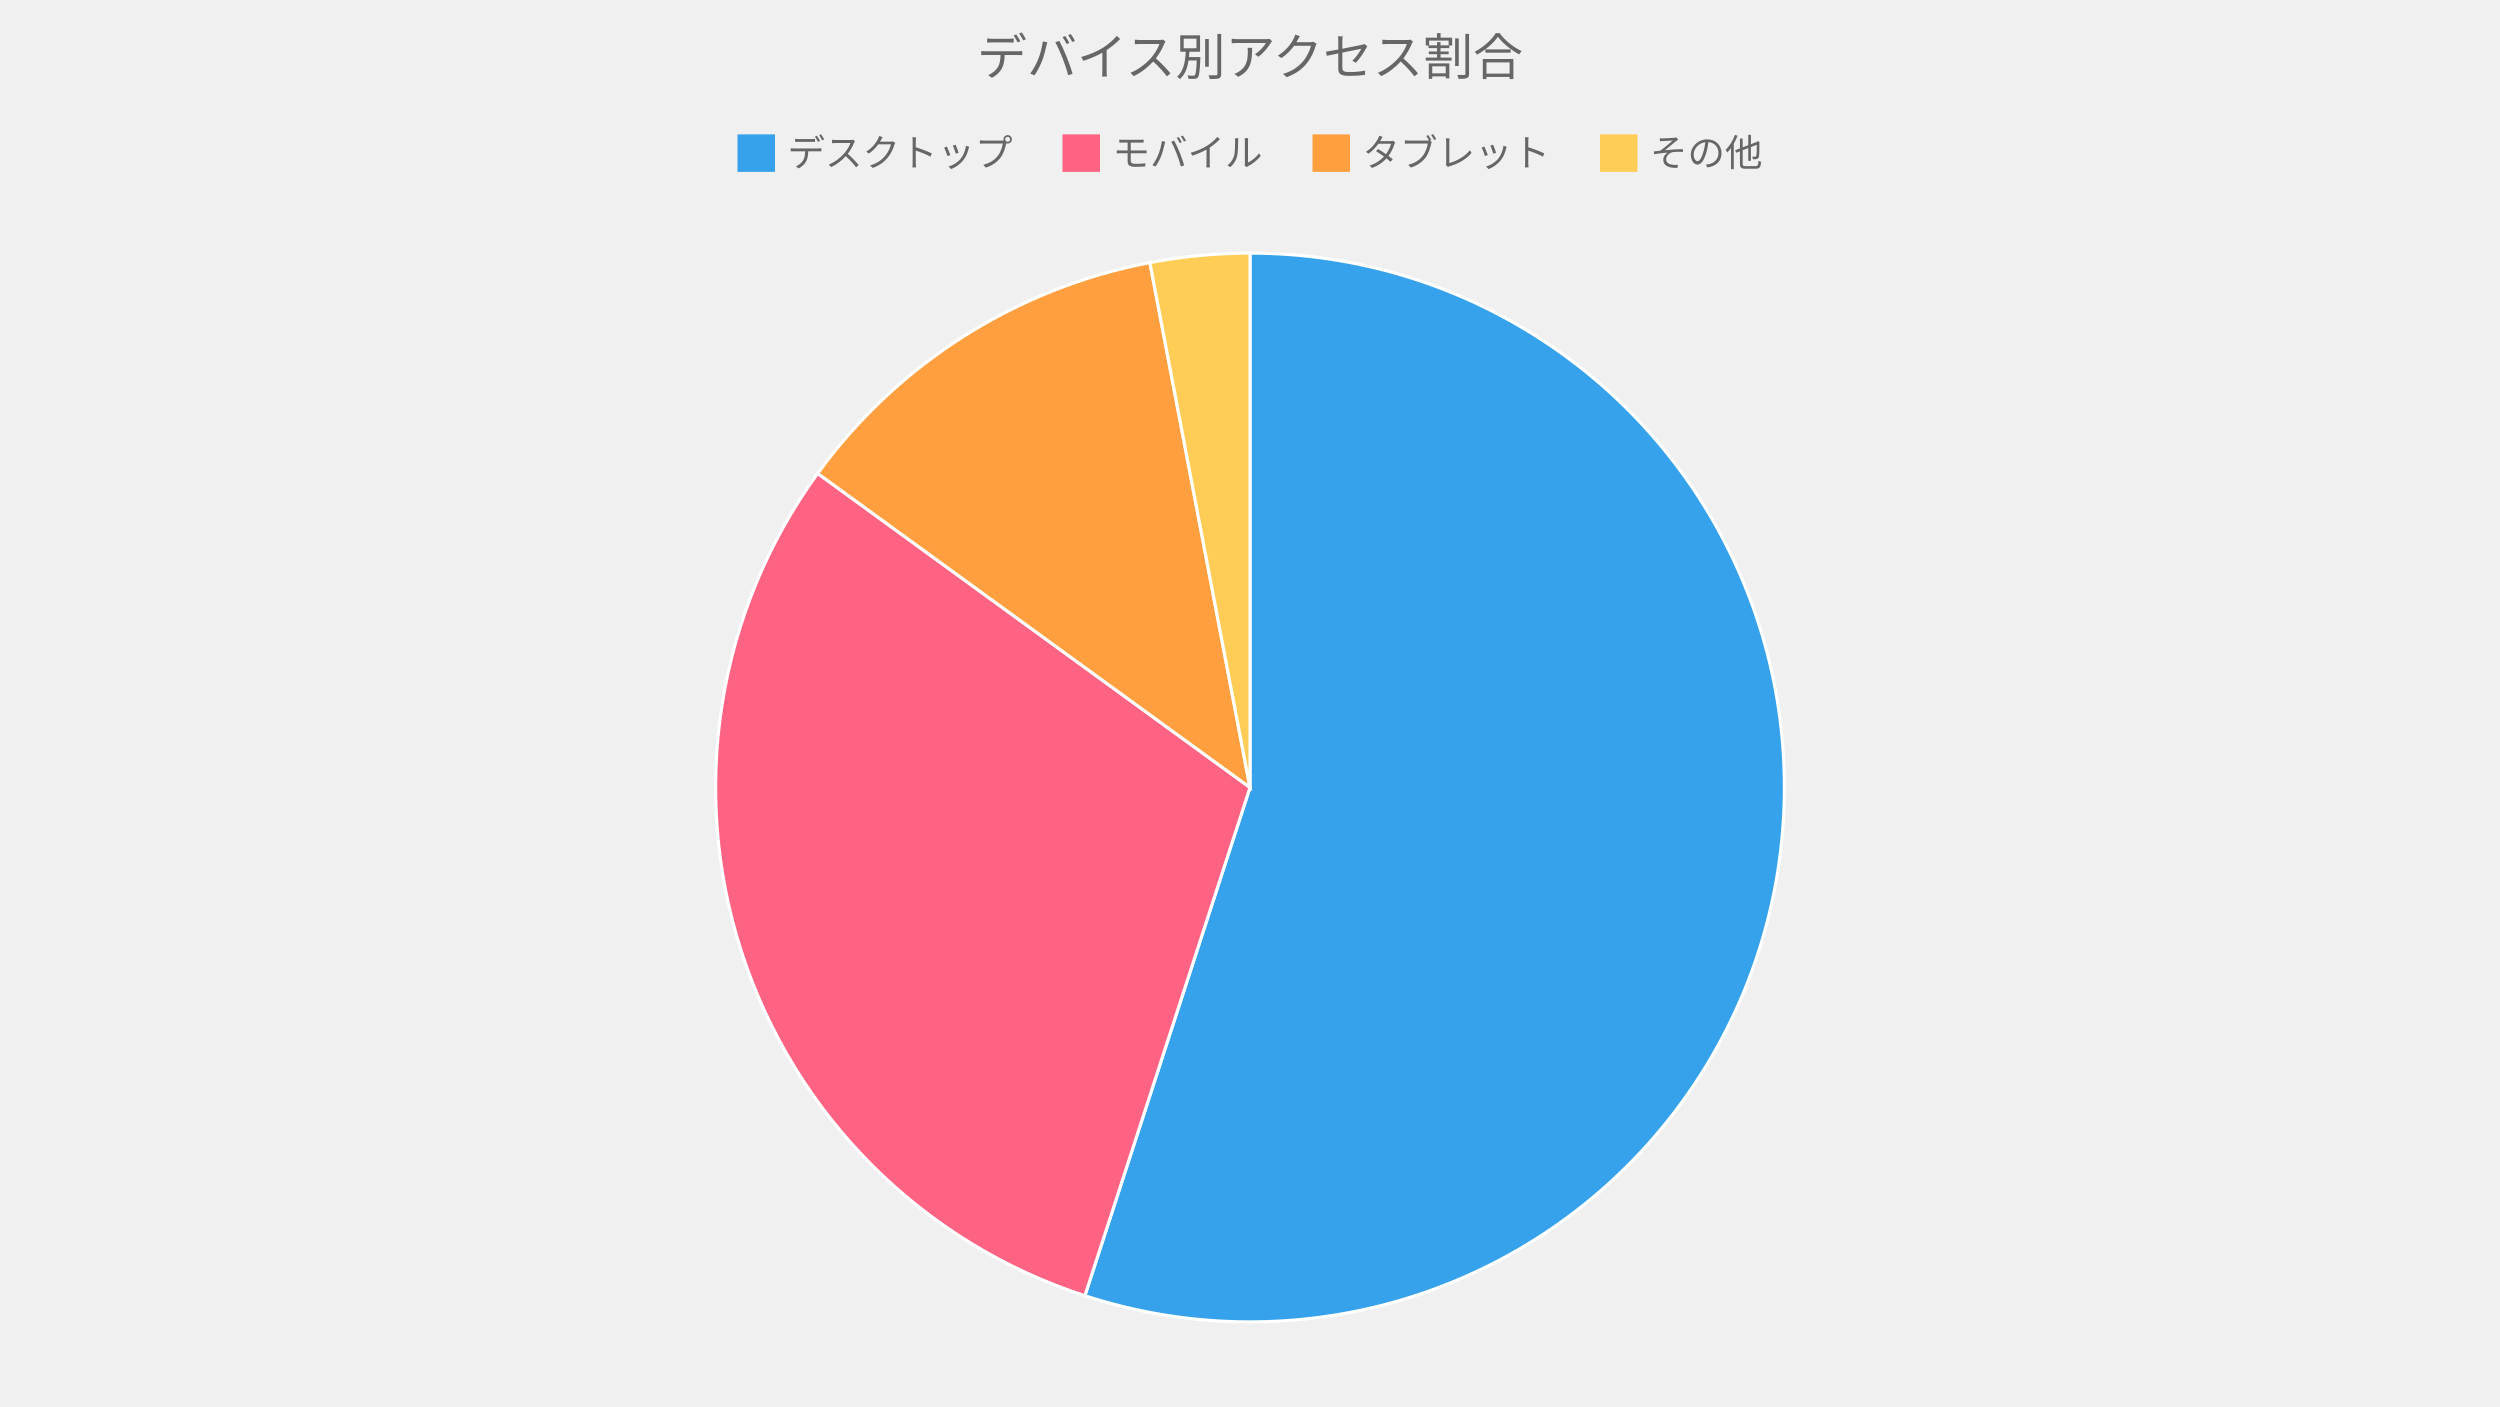
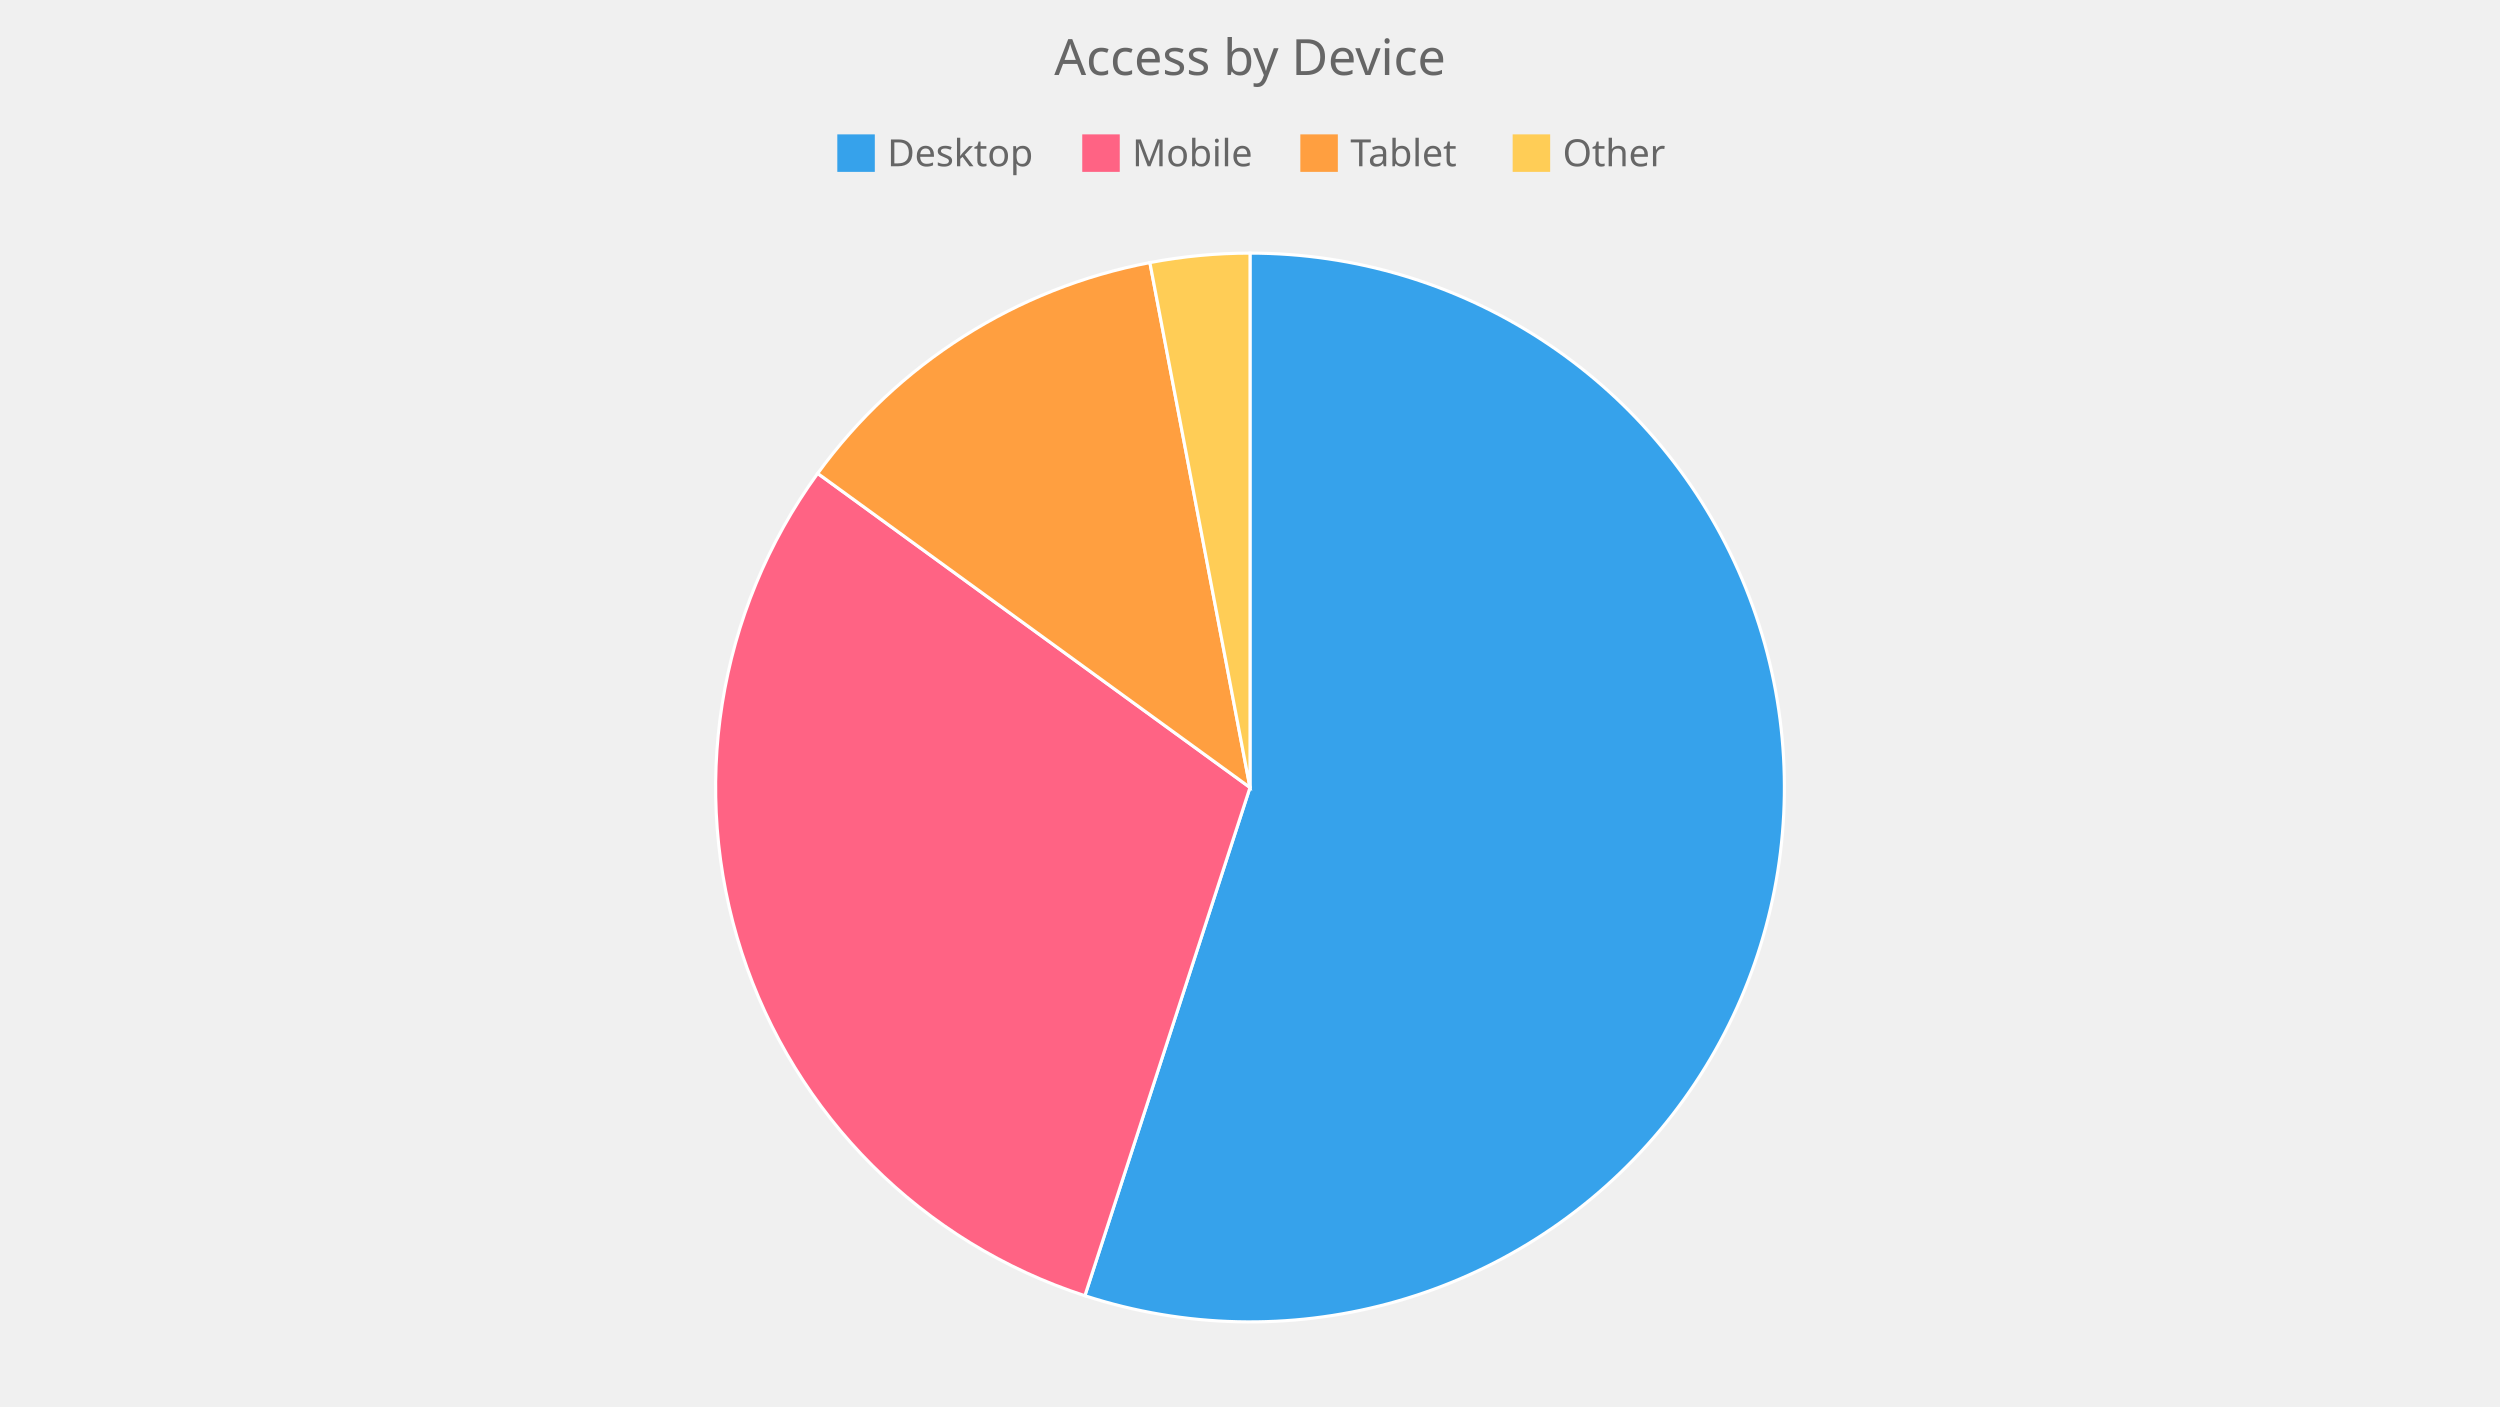
<svg xmlns="http://www.w3.org/2000/svg" width="800" height="450" viewBox="0 0 800 450">
-   <text x="400" y="24" font-family="Noto Sans JP, sans-serif" font-size="16" text-anchor="middle" fill="#666666">デバイス別アクセス割合</text>
-   <rect x="236" y="43" width="12" height="12" fill="#36a2eb" />
-   <text x="252" y="53.2" font-family="Noto Sans JP, sans-serif" font-size="12" text-anchor="start" fill="#666666">デスクトップ</text>
-   <rect x="340" y="43" width="12" height="12" fill="#ff6384" />
-   <text x="356" y="53.2" font-family="Noto Sans JP, sans-serif" font-size="12" text-anchor="start" fill="#666666">モバイル</text>
-   <rect x="420" y="43" width="12" height="12" fill="#ff9f40" />
-   <text x="436" y="53.2" font-family="Noto Sans JP, sans-serif" font-size="12" text-anchor="start" fill="#666666">タブレット</text>
-   <rect x="512" y="43" width="12" height="12" fill="#ffcd56" />
-   <text x="528" y="53.2" font-family="Noto Sans JP, sans-serif" font-size="12" text-anchor="start" fill="#666666">その他</text>
+   <text x="400" y="24" font-family="Noto Sans JP, sans-serif" font-size="16" text-anchor="middle" fill="#666666">Access by Device</text>
+   <rect x="267.94" y="43" width="12" height="12" fill="#36a2eb" />
+   <text x="283.94" y="53.2" font-family="Noto Sans JP, sans-serif" font-size="12" text-anchor="start" fill="#666666">Desktop</text>
+   <rect x="346.32" y="43" width="12" height="12" fill="#ff6384" />
+   <text x="362.32" y="53.2" font-family="Noto Sans JP, sans-serif" font-size="12" text-anchor="start" fill="#666666">Mobile</text>
+   <rect x="416.11" y="43" width="12" height="12" fill="#ff9f40" />
+   <text x="432.11" y="53.2" font-family="Noto Sans JP, sans-serif" font-size="12" text-anchor="start" fill="#666666">Tablet</text>
+   <rect x="484.05" y="43" width="12" height="12" fill="#ffcd56" />
+   <text x="500.05" y="53.2" font-family="Noto Sans JP, sans-serif" font-size="12" text-anchor="start" fill="#666666">Other</text>
  <path d="M 400 252 L 400 81 A 171 171 0 1 1 347.16 414.63 Z" fill="#36a2eb" stroke="#ffffff" stroke-width="1" />
  <path d="M 400 252 L 347.16 414.63 A 171 171 0 0 1 261.66 151.49 Z" fill="#ff6384" stroke="#ffffff" stroke-width="1" />
  <path d="M 400 252 L 261.66 151.49 A 171 171 0 0 1 367.96 84.03 Z" fill="#ff9f40" stroke="#ffffff" stroke-width="1" />
  <path d="M 400 252 L 367.96 84.03 A 171 171 0 0 1 400 81 Z" fill="#ffcd56" stroke="#ffffff" stroke-width="1" />
</svg>
